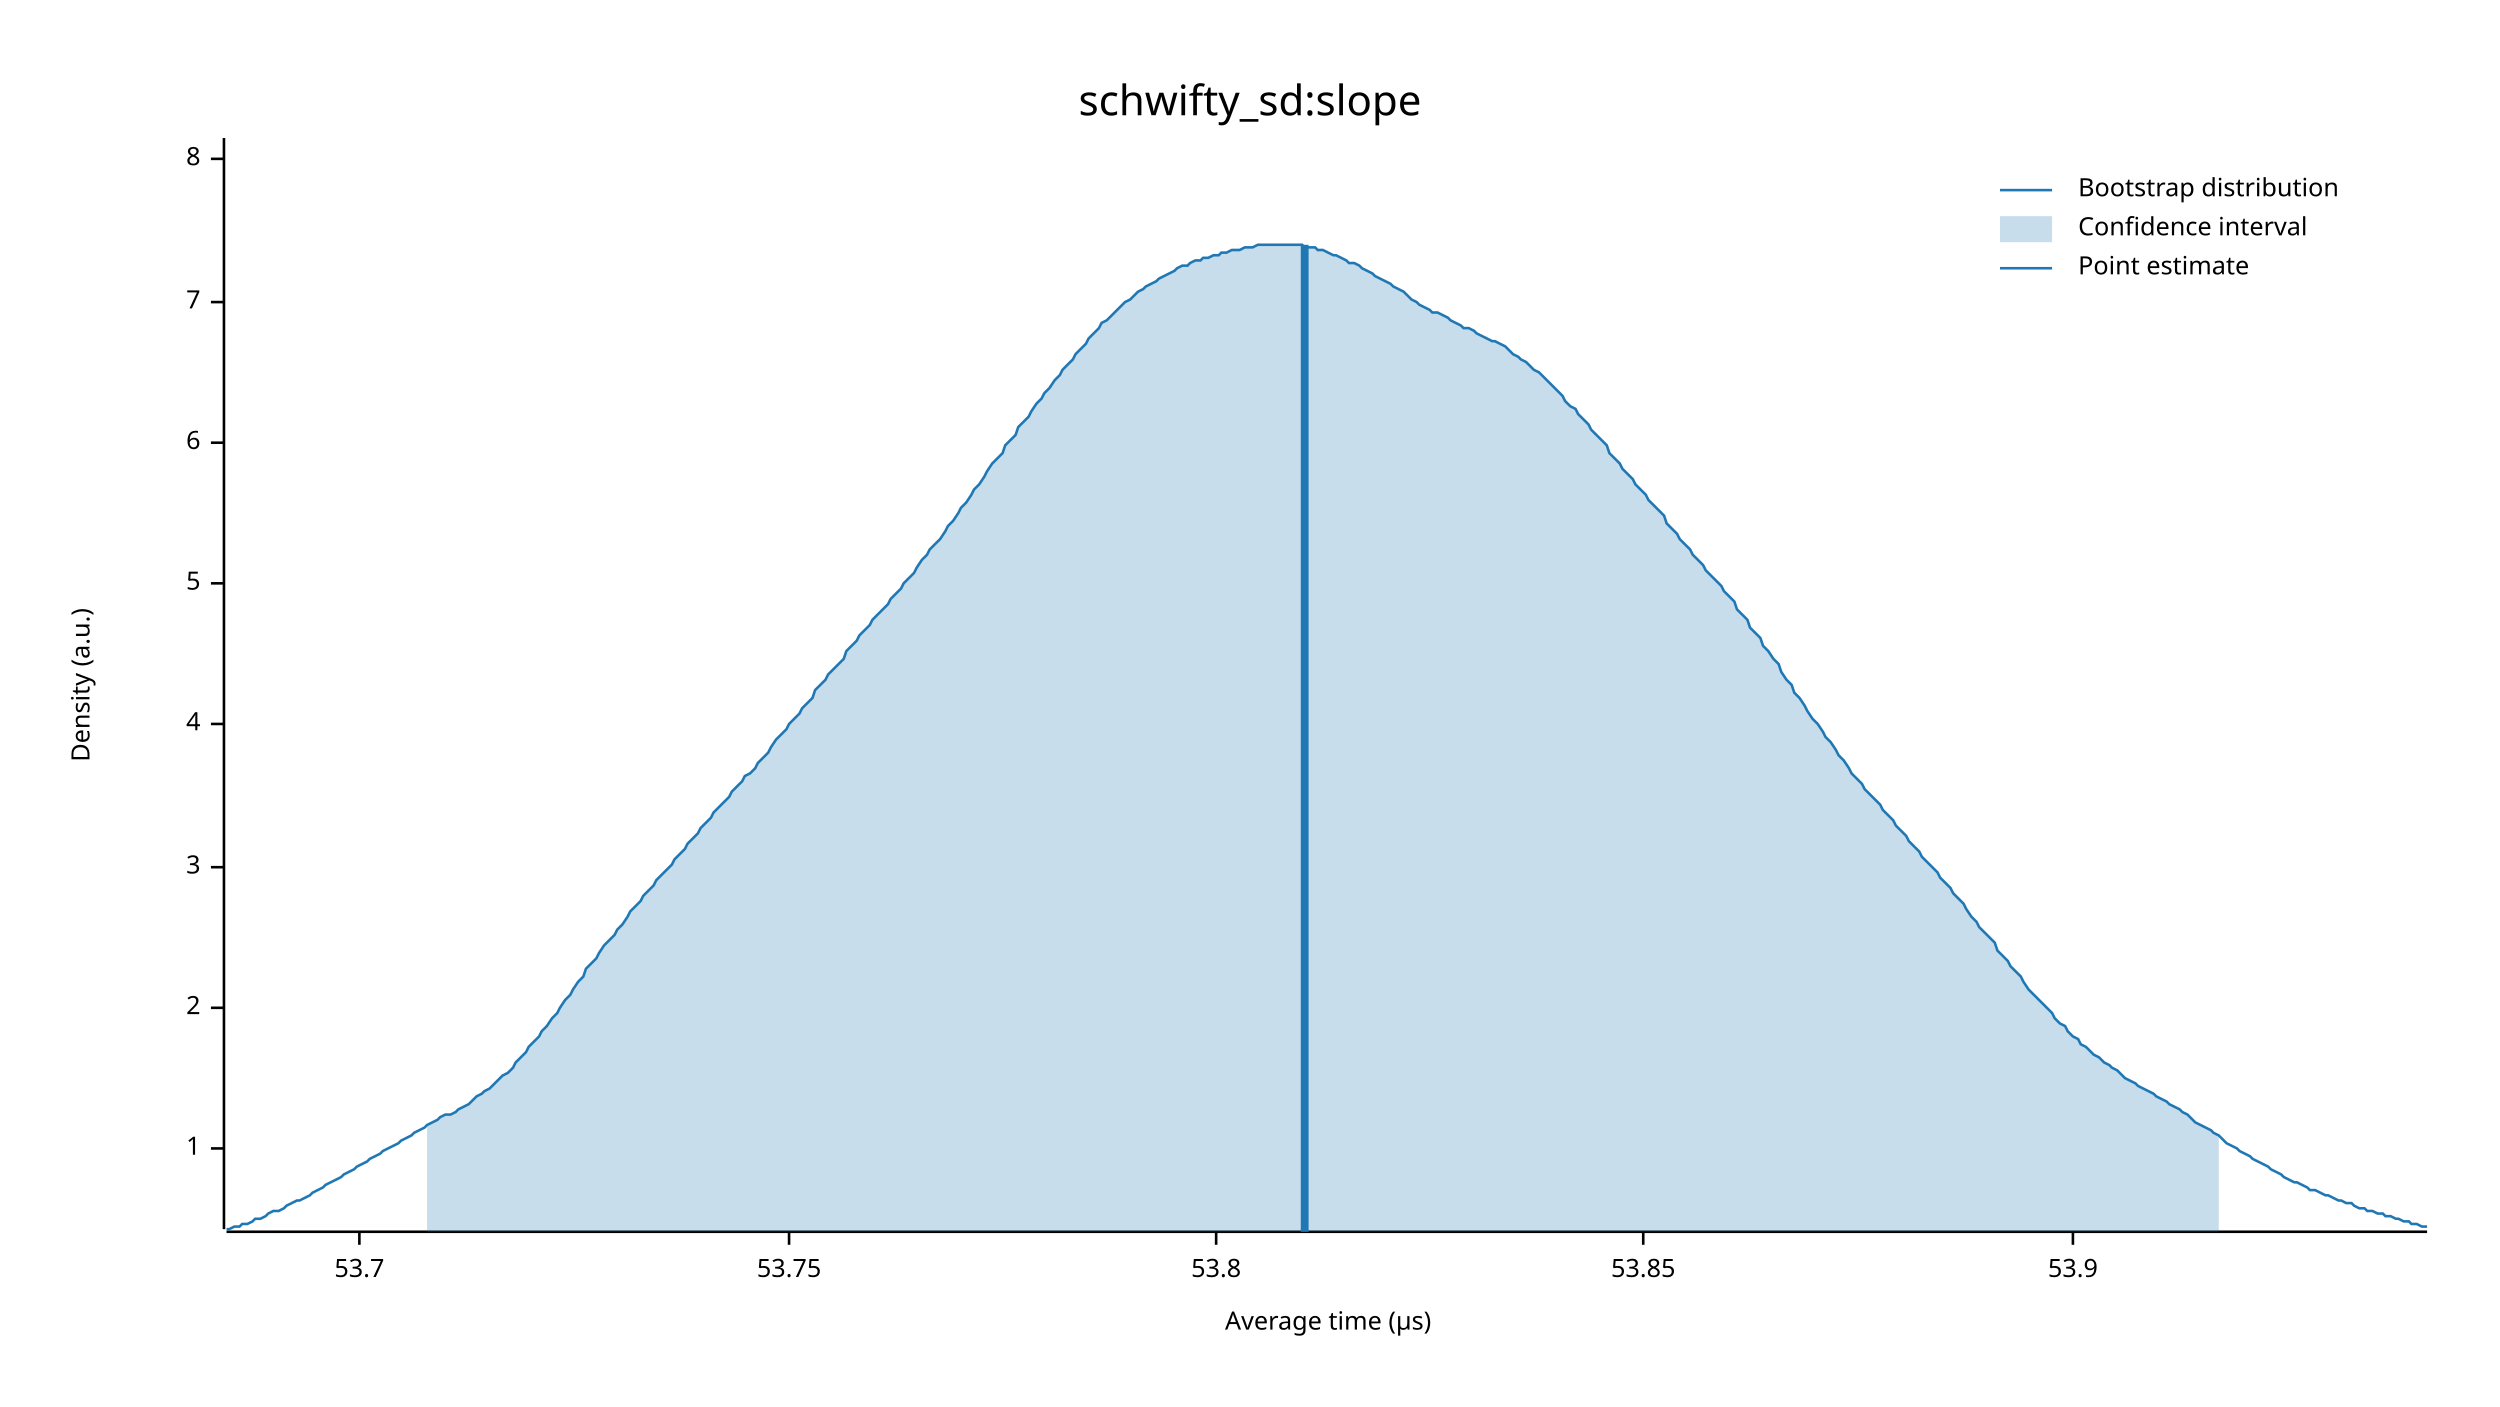
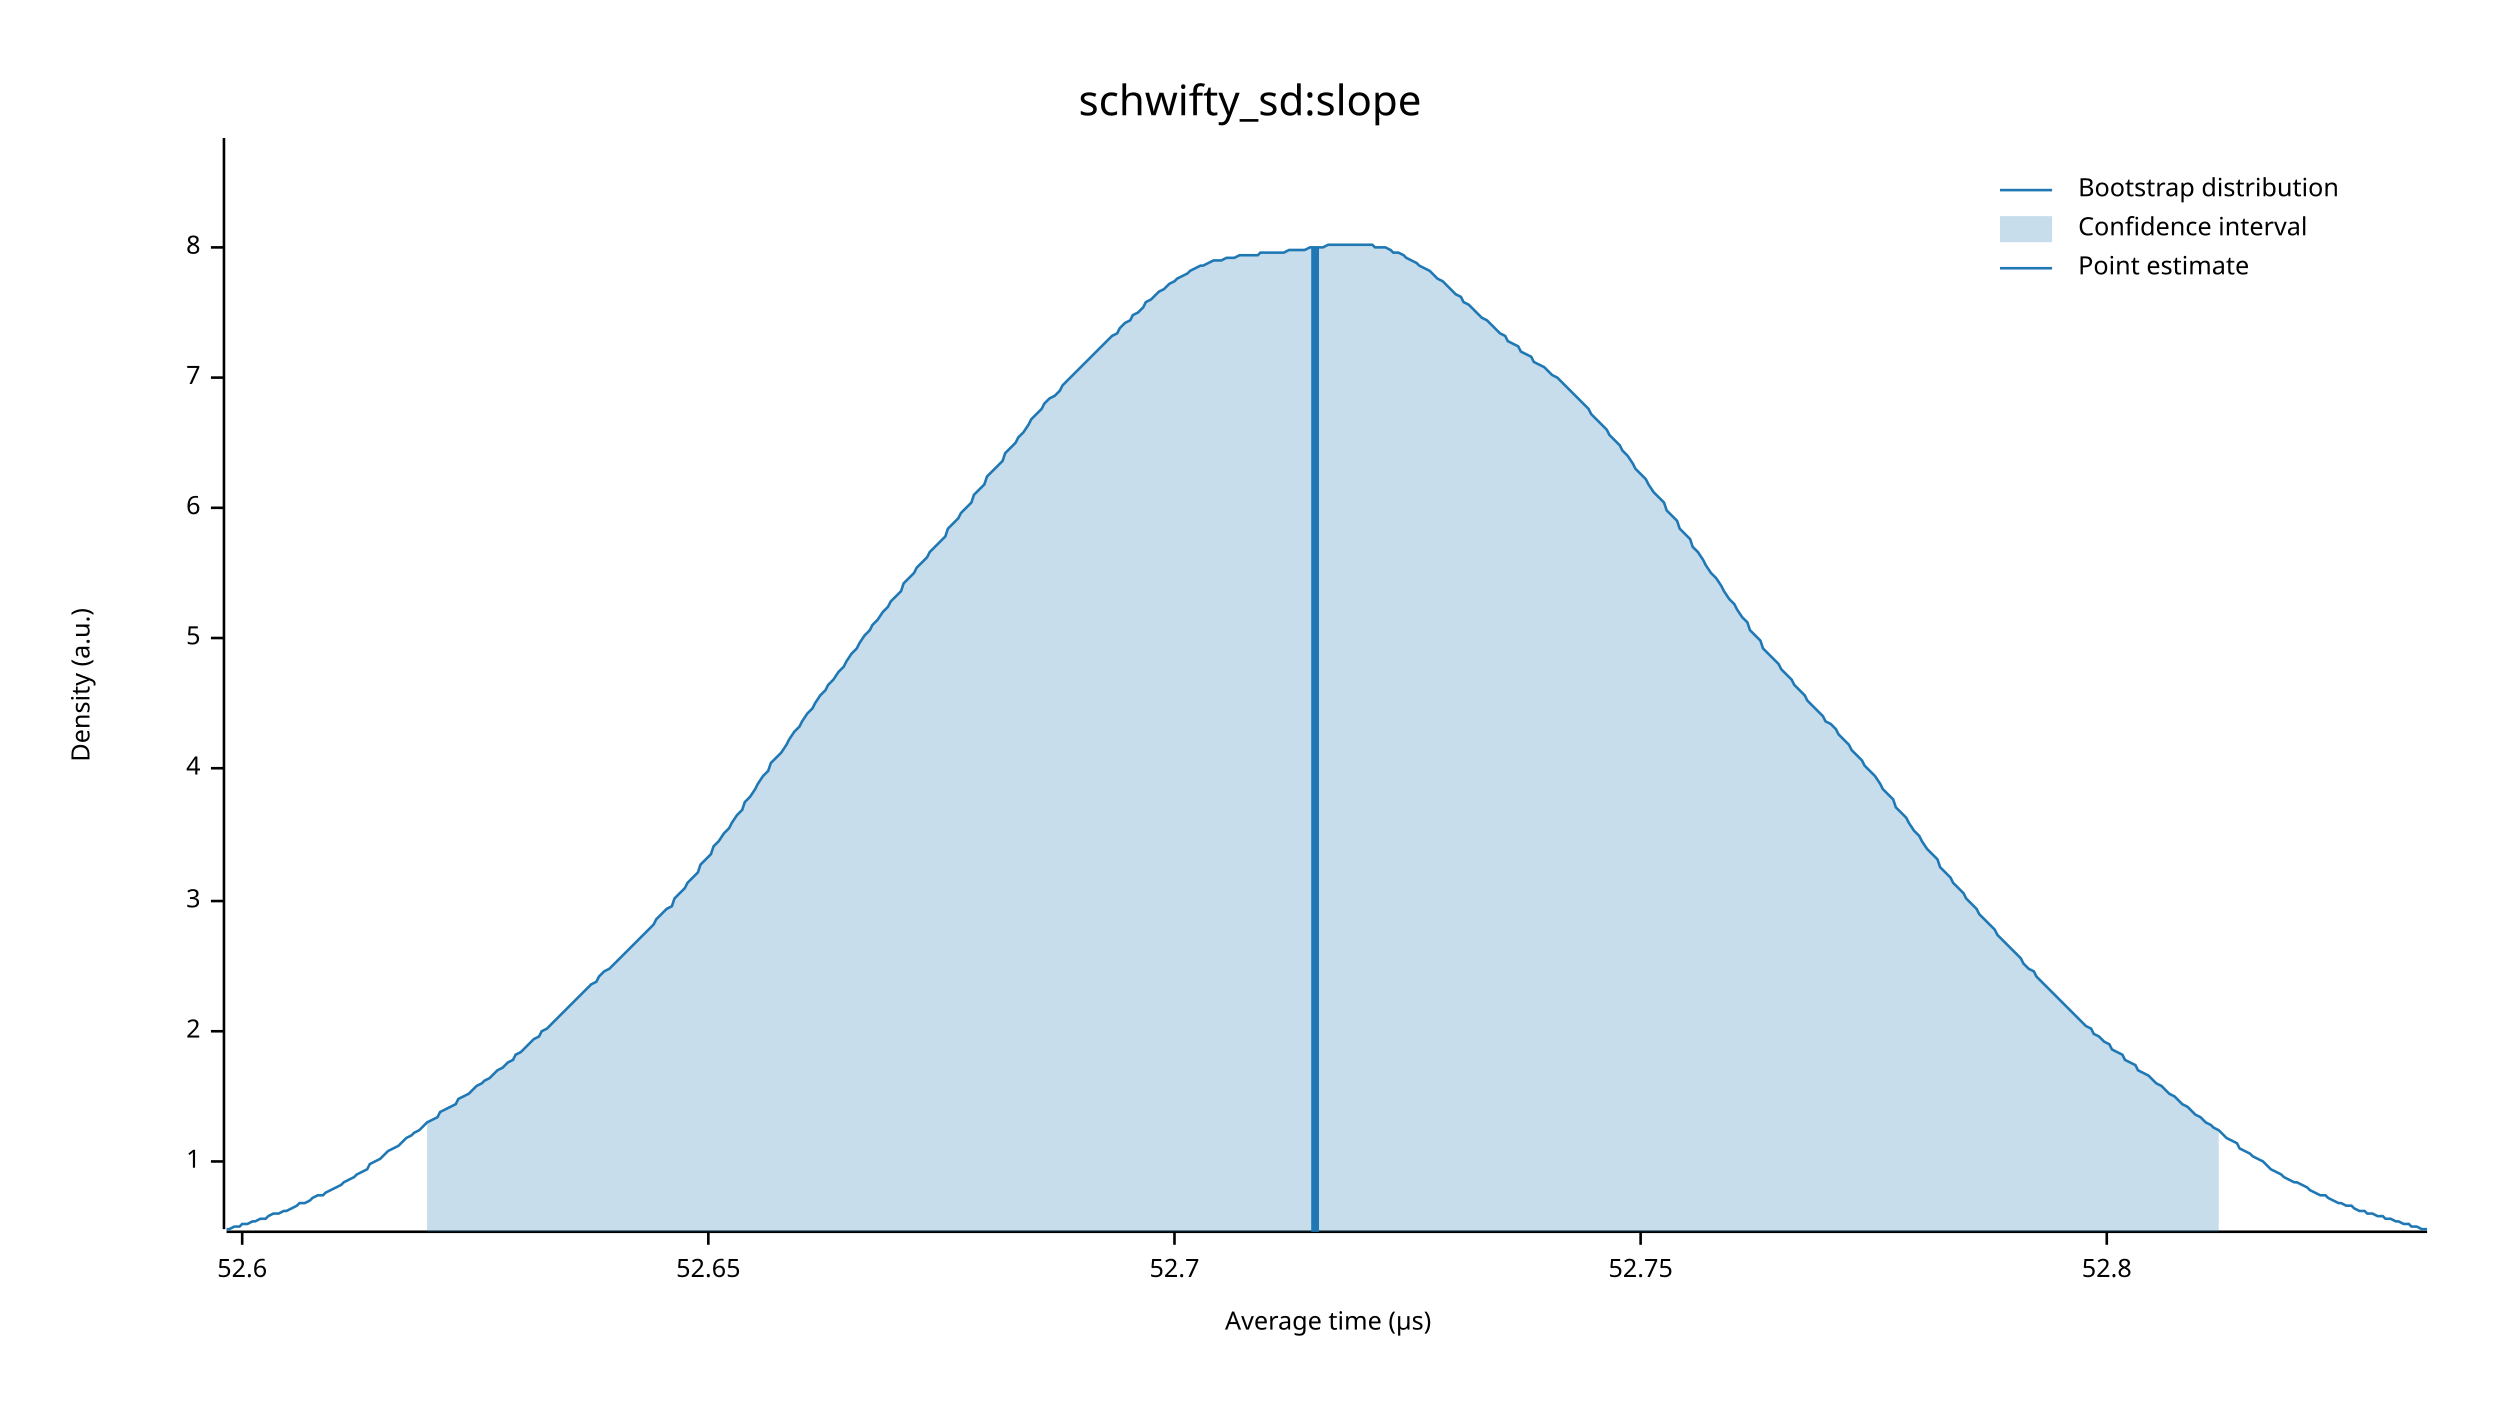
<svg xmlns="http://www.w3.org/2000/svg" width="960" height="540" viewBox="0 0 960 540">
  <text x="480" y="32" dy="0.76em" text-anchor="middle" font-family="sans-serif" font-size="16.129" opacity="1" fill="#000000">
schwifty_sd:slope
</text>
  <text x="27" y="263" dy="0.76em" text-anchor="middle" font-family="sans-serif" font-size="9.677" opacity="1" fill="#000000" transform="rotate(270, 27, 263)">
Density (a.u.)
</text>
  <text x="510" y="513" dy="-0.5ex" text-anchor="middle" font-family="sans-serif" font-size="9.677" opacity="1" fill="#000000">
Average time (µs)
</text>
  <polyline fill="none" opacity="1" stroke="#000000" stroke-width="1" points="86,53 86,472 " />
-   <text x="77" y="441" dy="0.5ex" text-anchor="end" font-family="sans-serif" font-size="9.677" opacity="1" fill="#000000">
+   <text x="77" y="446" dy="0.5ex" text-anchor="end" font-family="sans-serif" font-size="9.677" opacity="1" fill="#000000">
1
</text>
-   <polyline fill="none" opacity="1" stroke="#000000" stroke-width="1" points="81,441 86,441 " />
-   <text x="77" y="387" dy="0.5ex" text-anchor="end" font-family="sans-serif" font-size="9.677" opacity="1" fill="#000000">
+   <polyline fill="none" opacity="1" stroke="#000000" stroke-width="1" points="81,446 86,446 " />
+   <text x="77" y="396" dy="0.5ex" text-anchor="end" font-family="sans-serif" font-size="9.677" opacity="1" fill="#000000">
2
</text>
-   <polyline fill="none" opacity="1" stroke="#000000" stroke-width="1" points="81,387 86,387 " />
-   <text x="77" y="333" dy="0.5ex" text-anchor="end" font-family="sans-serif" font-size="9.677" opacity="1" fill="#000000">
+   <polyline fill="none" opacity="1" stroke="#000000" stroke-width="1" points="81,396 86,396 " />
+   <text x="77" y="346" dy="0.5ex" text-anchor="end" font-family="sans-serif" font-size="9.677" opacity="1" fill="#000000">
3
</text>
-   <polyline fill="none" opacity="1" stroke="#000000" stroke-width="1" points="81,333 86,333 " />
-   <text x="77" y="278" dy="0.5ex" text-anchor="end" font-family="sans-serif" font-size="9.677" opacity="1" fill="#000000">
+   <polyline fill="none" opacity="1" stroke="#000000" stroke-width="1" points="81,346 86,346 " />
+   <text x="77" y="295" dy="0.5ex" text-anchor="end" font-family="sans-serif" font-size="9.677" opacity="1" fill="#000000">
4
</text>
-   <polyline fill="none" opacity="1" stroke="#000000" stroke-width="1" points="81,278 86,278 " />
-   <text x="77" y="224" dy="0.5ex" text-anchor="end" font-family="sans-serif" font-size="9.677" opacity="1" fill="#000000">
+   <polyline fill="none" opacity="1" stroke="#000000" stroke-width="1" points="81,295 86,295 " />
+   <text x="77" y="245" dy="0.5ex" text-anchor="end" font-family="sans-serif" font-size="9.677" opacity="1" fill="#000000">
5
</text>
-   <polyline fill="none" opacity="1" stroke="#000000" stroke-width="1" points="81,224 86,224 " />
-   <text x="77" y="170" dy="0.5ex" text-anchor="end" font-family="sans-serif" font-size="9.677" opacity="1" fill="#000000">
+   <polyline fill="none" opacity="1" stroke="#000000" stroke-width="1" points="81,245 86,245 " />
+   <text x="77" y="195" dy="0.5ex" text-anchor="end" font-family="sans-serif" font-size="9.677" opacity="1" fill="#000000">
6
</text>
-   <polyline fill="none" opacity="1" stroke="#000000" stroke-width="1" points="81,170 86,170 " />
-   <text x="77" y="116" dy="0.5ex" text-anchor="end" font-family="sans-serif" font-size="9.677" opacity="1" fill="#000000">
+   <polyline fill="none" opacity="1" stroke="#000000" stroke-width="1" points="81,195 86,195 " />
+   <text x="77" y="145" dy="0.5ex" text-anchor="end" font-family="sans-serif" font-size="9.677" opacity="1" fill="#000000">
7
</text>
-   <polyline fill="none" opacity="1" stroke="#000000" stroke-width="1" points="81,116 86,116 " />
-   <text x="77" y="61" dy="0.5ex" text-anchor="end" font-family="sans-serif" font-size="9.677" opacity="1" fill="#000000">
+   <polyline fill="none" opacity="1" stroke="#000000" stroke-width="1" points="81,145 86,145 " />
+   <text x="77" y="95" dy="0.5ex" text-anchor="end" font-family="sans-serif" font-size="9.677" opacity="1" fill="#000000">
8
</text>
-   <polyline fill="none" opacity="1" stroke="#000000" stroke-width="1" points="81,61 86,61 " />
+   <polyline fill="none" opacity="1" stroke="#000000" stroke-width="1" points="81,95 86,95 " />
  <polyline fill="none" opacity="1" stroke="#000000" stroke-width="1" points="87,473 932,473 " />
-   <text x="138" y="483" dy="0.76em" text-anchor="middle" font-family="sans-serif" font-size="9.677" opacity="1" fill="#000000">
- 53.7
+   <text x="93" y="483" dy="0.76em" text-anchor="middle" font-family="sans-serif" font-size="9.677" opacity="1" fill="#000000">
+ 52.6
</text>
-   <polyline fill="none" opacity="1" stroke="#000000" stroke-width="1" points="138,473 138,478 " />
-   <text x="303" y="483" dy="0.76em" text-anchor="middle" font-family="sans-serif" font-size="9.677" opacity="1" fill="#000000">
- 53.75
+   <polyline fill="none" opacity="1" stroke="#000000" stroke-width="1" points="93,473 93,478 " />
+   <text x="272" y="483" dy="0.76em" text-anchor="middle" font-family="sans-serif" font-size="9.677" opacity="1" fill="#000000">
+ 52.65
</text>
-   <polyline fill="none" opacity="1" stroke="#000000" stroke-width="1" points="303,473 303,478 " />
-   <text x="467" y="483" dy="0.76em" text-anchor="middle" font-family="sans-serif" font-size="9.677" opacity="1" fill="#000000">
- 53.8
+   <polyline fill="none" opacity="1" stroke="#000000" stroke-width="1" points="272,473 272,478 " />
+   <text x="451" y="483" dy="0.76em" text-anchor="middle" font-family="sans-serif" font-size="9.677" opacity="1" fill="#000000">
+ 52.7
</text>
-   <polyline fill="none" opacity="1" stroke="#000000" stroke-width="1" points="467,473 467,478 " />
-   <text x="631" y="483" dy="0.76em" text-anchor="middle" font-family="sans-serif" font-size="9.677" opacity="1" fill="#000000">
- 53.85
+   <polyline fill="none" opacity="1" stroke="#000000" stroke-width="1" points="451,473 451,478 " />
+   <text x="630" y="483" dy="0.76em" text-anchor="middle" font-family="sans-serif" font-size="9.677" opacity="1" fill="#000000">
+ 52.75
</text>
-   <polyline fill="none" opacity="1" stroke="#000000" stroke-width="1" points="631,473 631,478 " />
-   <text x="796" y="483" dy="0.76em" text-anchor="middle" font-family="sans-serif" font-size="9.677" opacity="1" fill="#000000">
- 53.9
+   <polyline fill="none" opacity="1" stroke="#000000" stroke-width="1" points="630,473 630,478 " />
+   <text x="809" y="483" dy="0.76em" text-anchor="middle" font-family="sans-serif" font-size="9.677" opacity="1" fill="#000000">
+ 52.8
</text>
-   <polyline fill="none" opacity="1" stroke="#000000" stroke-width="1" points="796,473 796,478 " />
-   <polyline fill="none" opacity="1" stroke="#1F78B4" stroke-width="1" points="87,472 88,472 90,471 92,471 93,470 95,470 97,469 98,468 100,468 102,467 103,466 105,465 107,465 109,464 110,463 112,462 114,461 115,461 117,460 119,459 120,458 122,457 124,456 125,455 127,454 129,453 131,452 132,451 134,450 136,449 137,448 139,447 141,446 142,445 144,444 146,443 147,442 149,441 151,440 153,439 154,438 156,437 158,436 159,435 161,434 163,433 164,432 166,431 168,430 169,429 171,428 173,428 175,427 176,426 178,425 180,424 181,423 183,421 185,420 186,419 188,418 190,416 191,415 193,413 195,412 197,410 198,408 200,406 202,404 203,402 205,400 207,398 208,396 210,394 212,391 214,389 215,387 217,384 219,382 220,380 222,377 224,375 225,372 227,370 229,368 230,366 232,363 234,361 236,359 237,357 239,355 241,352 242,350 244,348 246,346 247,344 249,342 251,340 252,338 254,336 256,334 258,332 259,330 261,328 263,326 264,324 266,322 268,320 269,318 271,316 273,314 274,312 276,310 278,308 280,306 281,304 283,302 285,300 286,298 288,297 290,295 291,293 293,291 295,289 296,287 298,284 300,282 302,280 303,278 305,276 307,274 308,272 310,270 312,268 313,265 315,263 317,261 318,259 320,257 322,255 324,253 325,250 327,248 329,246 330,244 332,242 334,240 335,238 337,236 339,234 341,232 342,230 344,228 346,226 347,224 349,222 351,220 352,218 354,215 356,213 357,211 359,209 361,207 363,204 364,202 366,200 368,197 369,195 371,193 373,190 374,188 376,186 378,183 379,181 381,178 383,176 385,174 386,171 388,169 390,167 391,164 393,162 395,160 396,158 398,155 400,153 401,151 403,149 405,146 407,144 408,142 410,140 412,138 413,136 415,134 417,132 418,130 420,128 422,126 423,124 425,123 427,121 429,119 430,118 432,116 434,115 435,114 437,112 439,111 440,110 442,109 444,108 445,107 447,106 449,105 451,104 452,103 454,102 456,102 457,101 459,100 461,100 462,99 464,99 466,98 468,98 469,97 471,97 473,96 474,96 476,96 478,95 479,95 481,95 483,94 484,94 486,94 488,94 490,94 491,94 493,94 495,94 496,94 498,94 500,94 501,95 503,95 505,95 506,96 508,96 510,97 512,98 513,98 515,99 517,100 518,101 520,101 522,102 523,103 525,104 527,105 528,106 530,107 532,108 534,109 535,110 537,111 539,112 540,113 542,115 544,116 545,117 547,118 549,119 550,120 552,120 554,121 556,122 557,123 559,124 561,125 562,126 564,126 566,127 567,128 569,129 571,130 573,131 574,131 576,132 578,133 579,134 581,136 583,137 584,138 586,139 588,141 589,142 591,143 593,145 595,147 596,148 598,150 600,152 601,154 603,156 605,157 606,159 608,161 610,163 611,165 613,167 615,169 617,171 618,174 620,176 622,178 623,180 625,182 627,184 628,186 630,188 632,190 633,192 635,194 637,196 639,198 640,201 642,203 644,205 645,207 647,209 649,211 650,213 652,215 654,217 655,219 657,221 659,223 661,225 662,227 664,229 666,231 667,234 669,236 671,238 672,241 674,243 676,245 677,248 679,250 681,253 683,255 684,258 686,261 688,263 689,266 691,268 693,271 694,273 696,276 698,278 700,281 701,283 703,285 705,288 706,290 708,292 710,295 711,297 713,299 715,301 716,303 718,305 720,307 722,309 723,311 725,313 727,315 728,317 730,319 732,321 733,323 735,325 737,327 738,329 740,331 742,333 744,335 745,337 747,339 749,341 750,343 752,345 754,347 755,349 757,352 759,354 760,356 762,358 764,360 766,362 767,365 769,367 771,369 772,371 774,373 776,375 777,377 779,380 781,382 782,383 784,385 786,387 788,389 789,391 791,393 793,394 794,396 796,398 798,399 799,401 801,402 803,404 804,405 806,406 808,408 810,409 811,410 813,411 815,413 816,414 818,415 820,416 821,417 823,418 825,419 827,420 828,421 830,422 832,423 833,424 835,425 837,426 838,427 840,428 842,430 843,431 845,432 847,433 849,434 850,435 852,436 854,438 855,439 857,440 859,441 860,442 862,443 864,444 865,445 867,446 869,447 871,448 872,449 874,450 876,451 877,452 879,453 881,454 882,454 884,455 886,456 887,457 889,457 891,458 893,459 894,459 896,460 898,461 899,461 901,462 903,462 904,463 906,464 908,464 909,465 911,465 913,466 915,466 916,467 918,467 920,468 921,468 923,469 925,469 926,470 928,470 930,471 932,471 " />
-   <polygon opacity="0.25" fill="#1F78B4" points="164,432 166,431 168,430 169,429 171,428 173,428 175,427 176,426 178,425 180,424 181,423 183,421 185,420 186,419 188,418 190,416 191,415 193,413 195,412 197,410 198,408 200,406 202,404 203,402 205,400 207,398 208,396 210,394 212,391 214,389 215,387 217,384 219,382 220,380 222,377 224,375 225,372 227,370 229,368 230,366 232,363 234,361 236,359 237,357 239,355 241,352 242,350 244,348 246,346 247,344 249,342 251,340 252,338 254,336 256,334 258,332 259,330 261,328 263,326 264,324 266,322 268,320 269,318 271,316 273,314 274,312 276,310 278,308 280,306 281,304 283,302 285,300 286,298 288,297 290,295 291,293 293,291 295,289 296,287 298,284 300,282 302,280 303,278 305,276 307,274 308,272 310,270 312,268 313,265 315,263 317,261 318,259 320,257 322,255 324,253 325,250 327,248 329,246 330,244 332,242 334,240 335,238 337,236 339,234 341,232 342,230 344,228 346,226 347,224 349,222 351,220 352,218 354,215 356,213 357,211 359,209 361,207 363,204 364,202 366,200 368,197 369,195 371,193 373,190 374,188 376,186 378,183 379,181 381,178 383,176 385,174 386,171 388,169 390,167 391,164 393,162 395,160 396,158 398,155 400,153 401,151 403,149 405,146 407,144 408,142 410,140 412,138 413,136 415,134 417,132 418,130 420,128 422,126 423,124 425,123 427,121 429,119 430,118 432,116 434,115 435,114 437,112 439,111 440,110 442,109 444,108 445,107 447,106 449,105 451,104 452,103 454,102 456,102 457,101 459,100 461,100 462,99 464,99 466,98 468,98 469,97 471,97 473,96 474,96 476,96 478,95 479,95 481,95 483,94 484,94 486,94 488,94 490,94 491,94 493,94 495,94 496,94 498,94 500,94 501,95 503,95 505,95 506,96 508,96 510,97 512,98 513,98 515,99 517,100 518,101 520,101 522,102 523,103 525,104 527,105 528,106 530,107 532,108 534,109 535,110 537,111 539,112 540,113 542,115 544,116 545,117 547,118 549,119 550,120 552,120 554,121 556,122 557,123 559,124 561,125 562,126 564,126 566,127 567,128 569,129 571,130 573,131 574,131 576,132 578,133 579,134 581,136 583,137 584,138 586,139 588,141 589,142 591,143 593,145 595,147 596,148 598,150 600,152 601,154 603,156 605,157 606,159 608,161 610,163 611,165 613,167 615,169 617,171 618,174 620,176 622,178 623,180 625,182 627,184 628,186 630,188 632,190 633,192 635,194 637,196 639,198 640,201 642,203 644,205 645,207 647,209 649,211 650,213 652,215 654,217 655,219 657,221 659,223 661,225 662,227 664,229 666,231 667,234 669,236 671,238 672,241 674,243 676,245 677,248 679,250 681,253 683,255 684,258 686,261 688,263 689,266 691,268 693,271 694,273 696,276 698,278 700,281 701,283 703,285 705,288 706,290 708,292 710,295 711,297 713,299 715,301 716,303 718,305 720,307 722,309 723,311 725,313 727,315 728,317 730,319 732,321 733,323 735,325 737,327 738,329 740,331 742,333 744,335 745,337 747,339 749,341 750,343 752,345 754,347 755,349 757,352 759,354 760,356 762,358 764,360 766,362 767,365 769,367 771,369 772,371 774,373 776,375 777,377 779,380 781,382 782,383 784,385 786,387 788,389 789,391 791,393 793,394 794,396 796,398 798,399 799,401 801,402 803,404 804,405 806,406 808,408 810,409 811,410 813,411 815,413 816,414 818,415 820,416 821,417 823,418 825,419 827,420 828,421 830,422 832,423 833,424 835,425 837,426 838,427 840,428 842,430 843,431 845,432 847,433 849,434 850,435 852,436 852,473 164,473 " />
-   <polyline fill="none" opacity="1" stroke="#1F78B4" stroke-width="3" points="501,473 501,94 " />
+   <polyline fill="none" opacity="1" stroke="#000000" stroke-width="1" points="809,473 809,478 " />
+   <polyline fill="none" opacity="1" stroke="#1F78B4" stroke-width="1" points="87,472 88,472 90,471 92,471 93,470 95,470 97,469 98,469 100,468 102,468 103,467 105,466 107,466 109,465 110,465 112,464 114,463 115,462 117,462 119,461 120,460 122,459 124,459 125,458 127,457 129,456 131,455 132,454 134,453 136,452 137,451 139,450 141,449 142,447 144,446 146,445 147,444 149,442 151,441 153,440 154,439 156,437 158,436 159,435 161,434 163,432 164,431 166,430 168,429 169,427 171,426 173,425 175,424 176,422 178,421 180,420 181,419 183,417 185,416 186,415 188,414 190,412 191,411 193,410 195,408 197,407 198,405 200,404 202,402 203,401 205,399 207,398 208,396 210,395 212,393 214,391 215,390 217,388 219,386 220,385 222,383 224,381 225,380 227,378 229,377 230,375 232,373 234,372 236,370 237,369 239,367 241,365 242,364 244,362 246,360 247,359 249,357 251,355 252,353 254,351 256,349 258,348 259,345 261,343 263,341 264,339 266,337 268,335 269,332 271,330 273,328 274,325 276,323 278,320 280,318 281,316 283,313 285,311 286,308 288,306 290,303 291,301 293,298 295,296 296,293 298,291 300,289 302,286 303,284 305,281 307,279 308,277 310,274 312,272 313,270 315,267 317,265 318,263 320,261 322,258 324,256 325,254 327,251 329,249 330,247 332,244 334,242 335,240 337,238 339,235 341,233 342,231 344,229 346,227 347,224 349,222 351,220 352,218 354,216 356,214 357,212 359,210 361,208 363,206 364,203 366,201 368,199 369,197 371,195 373,193 374,190 376,188 378,186 379,183 381,181 383,179 385,177 386,174 388,172 390,170 391,168 393,166 395,163 396,161 398,159 400,157 401,155 403,153 405,152 407,150 408,148 410,146 412,144 413,143 415,141 417,139 418,138 420,136 422,134 423,133 425,131 427,129 429,128 430,126 432,124 434,123 435,121 437,120 439,118 440,116 442,115 444,113 445,112 447,111 449,109 451,108 452,107 454,106 456,105 457,104 459,103 461,102 462,102 464,101 466,100 468,100 469,100 471,99 473,99 474,99 476,98 478,98 479,98 481,98 483,98 484,97 486,97 488,97 490,97 491,97 493,97 495,96 496,96 498,96 500,96 501,96 503,95 505,95 506,95 508,95 510,94 512,94 513,94 515,94 517,94 518,94 520,94 522,94 523,94 525,94 527,94 528,95 530,95 532,95 534,96 535,97 537,97 539,98 540,99 542,100 544,101 545,102 547,103 549,104 550,105 552,107 554,108 556,110 557,111 559,113 561,114 562,116 564,117 566,119 567,120 569,122 571,123 573,125 574,126 576,128 578,129 579,131 581,132 583,133 584,135 586,136 588,137 589,139 591,140 593,141 595,143 596,144 598,145 600,147 601,148 603,150 605,152 606,153 608,155 610,157 611,159 613,161 615,163 617,165 618,167 620,169 622,171 623,173 625,175 627,178 628,180 630,182 632,184 633,186 635,189 637,191 639,193 640,196 642,198 644,200 645,203 647,205 649,207 650,210 652,212 654,215 655,217 657,220 659,222 661,225 662,227 664,230 666,232 667,234 669,237 671,239 672,242 674,244 676,246 677,249 679,251 681,253 683,255 684,257 686,259 688,261 689,263 691,265 693,267 694,269 696,271 698,273 700,275 701,277 703,278 705,280 706,282 708,284 710,286 711,288 713,290 715,292 716,294 718,296 720,298 722,301 723,303 725,305 727,307 728,310 730,312 732,314 733,316 735,319 737,321 738,323 740,326 742,328 744,330 745,333 747,335 749,337 750,339 752,341 754,343 755,345 757,347 759,349 760,351 762,353 764,355 766,357 767,359 769,361 771,363 772,364 774,366 776,368 777,370 779,372 781,373 782,375 784,377 786,379 788,381 789,382 791,384 793,386 794,387 796,389 798,391 799,392 801,394 803,395 804,397 806,398 808,400 810,401 811,403 813,404 815,405 816,407 818,408 820,409 821,411 823,412 825,413 827,415 828,416 830,417 832,419 833,420 835,421 837,423 838,424 840,425 842,427 843,428 845,429 847,431 849,432 850,433 852,434 854,436 855,437 857,438 859,439 860,441 862,442 864,443 865,444 867,445 869,446 871,448 872,449 874,450 876,451 877,452 879,453 881,454 882,454 884,455 886,456 887,457 889,458 891,459 893,459 894,460 896,461 898,462 899,462 901,463 903,463 904,464 906,465 908,465 909,466 911,466 913,467 915,467 916,468 918,468 920,469 921,469 923,470 925,470 926,471 928,471 930,472 932,472 " />
+   <polygon opacity="0.25" fill="#1F78B4" points="164,431 166,430 168,429 169,427 171,426 173,425 175,424 176,422 178,421 180,420 181,419 183,417 185,416 186,415 188,414 190,412 191,411 193,410 195,408 197,407 198,405 200,404 202,402 203,401 205,399 207,398 208,396 210,395 212,393 214,391 215,390 217,388 219,386 220,385 222,383 224,381 225,380 227,378 229,377 230,375 232,373 234,372 236,370 237,369 239,367 241,365 242,364 244,362 246,360 247,359 249,357 251,355 252,353 254,351 256,349 258,348 259,345 261,343 263,341 264,339 266,337 268,335 269,332 271,330 273,328 274,325 276,323 278,320 280,318 281,316 283,313 285,311 286,308 288,306 290,303 291,301 293,298 295,296 296,293 298,291 300,289 302,286 303,284 305,281 307,279 308,277 310,274 312,272 313,270 315,267 317,265 318,263 320,261 322,258 324,256 325,254 327,251 329,249 330,247 332,244 334,242 335,240 337,238 339,235 341,233 342,231 344,229 346,227 347,224 349,222 351,220 352,218 354,216 356,214 357,212 359,210 361,208 363,206 364,203 366,201 368,199 369,197 371,195 373,193 374,190 376,188 378,186 379,183 381,181 383,179 385,177 386,174 388,172 390,170 391,168 393,166 395,163 396,161 398,159 400,157 401,155 403,153 405,152 407,150 408,148 410,146 412,144 413,143 415,141 417,139 418,138 420,136 422,134 423,133 425,131 427,129 429,128 430,126 432,124 434,123 435,121 437,120 439,118 440,116 442,115 444,113 445,112 447,111 449,109 451,108 452,107 454,106 456,105 457,104 459,103 461,102 462,102 464,101 466,100 468,100 469,100 471,99 473,99 474,99 476,98 478,98 479,98 481,98 483,98 484,97 486,97 488,97 490,97 491,97 493,97 495,96 496,96 498,96 500,96 501,96 503,95 505,95 506,95 508,95 510,94 512,94 513,94 515,94 517,94 518,94 520,94 522,94 523,94 525,94 527,94 528,95 530,95 532,95 534,96 535,97 537,97 539,98 540,99 542,100 544,101 545,102 547,103 549,104 550,105 552,107 554,108 556,110 557,111 559,113 561,114 562,116 564,117 566,119 567,120 569,122 571,123 573,125 574,126 576,128 578,129 579,131 581,132 583,133 584,135 586,136 588,137 589,139 591,140 593,141 595,143 596,144 598,145 600,147 601,148 603,150 605,152 606,153 608,155 610,157 611,159 613,161 615,163 617,165 618,167 620,169 622,171 623,173 625,175 627,178 628,180 630,182 632,184 633,186 635,189 637,191 639,193 640,196 642,198 644,200 645,203 647,205 649,207 650,210 652,212 654,215 655,217 657,220 659,222 661,225 662,227 664,230 666,232 667,234 669,237 671,239 672,242 674,244 676,246 677,249 679,251 681,253 683,255 684,257 686,259 688,261 689,263 691,265 693,267 694,269 696,271 698,273 700,275 701,277 703,278 705,280 706,282 708,284 710,286 711,288 713,290 715,292 716,294 718,296 720,298 722,301 723,303 725,305 727,307 728,310 730,312 732,314 733,316 735,319 737,321 738,323 740,326 742,328 744,330 745,333 747,335 749,337 750,339 752,341 754,343 755,345 757,347 759,349 760,351 762,353 764,355 766,357 767,359 769,361 771,363 772,364 774,366 776,368 777,370 779,372 781,373 782,375 784,377 786,379 788,381 789,382 791,384 793,386 794,387 796,389 798,391 799,392 801,394 803,395 804,397 806,398 808,400 810,401 811,403 813,404 815,405 816,407 818,408 820,409 821,411 823,412 825,413 827,415 828,416 830,417 832,419 833,420 835,421 837,423 838,424 840,425 842,427 843,428 845,429 847,431 849,432 850,433 852,434 852,473 164,473 " />
+   <polyline fill="none" opacity="1" stroke="#1F78B4" stroke-width="3" points="505,473 505,95 " />
  <text x="798" y="68" dy="0.76em" text-anchor="start" font-family="sans-serif" font-size="9.677" opacity="1" fill="#000000">
Bootstrap distribution
</text>
  <text x="798" y="83" dy="0.76em" text-anchor="start" font-family="sans-serif" font-size="9.677" opacity="1" fill="#000000">
Confidence interval
</text>
  <text x="798" y="98" dy="0.76em" text-anchor="start" font-family="sans-serif" font-size="9.677" opacity="1" fill="#000000">
Point estimate
</text>
  <polyline fill="none" opacity="1" stroke="#1F78B4" stroke-width="1" points="768,73 788,73 " />
  <rect x="768" y="83" width="20" height="10" opacity="0.25" fill="#1F78B4" stroke="none" />
  <polyline fill="none" opacity="1" stroke="#1F78B4" stroke-width="1" points="768,103 788,103 " />
</svg>
